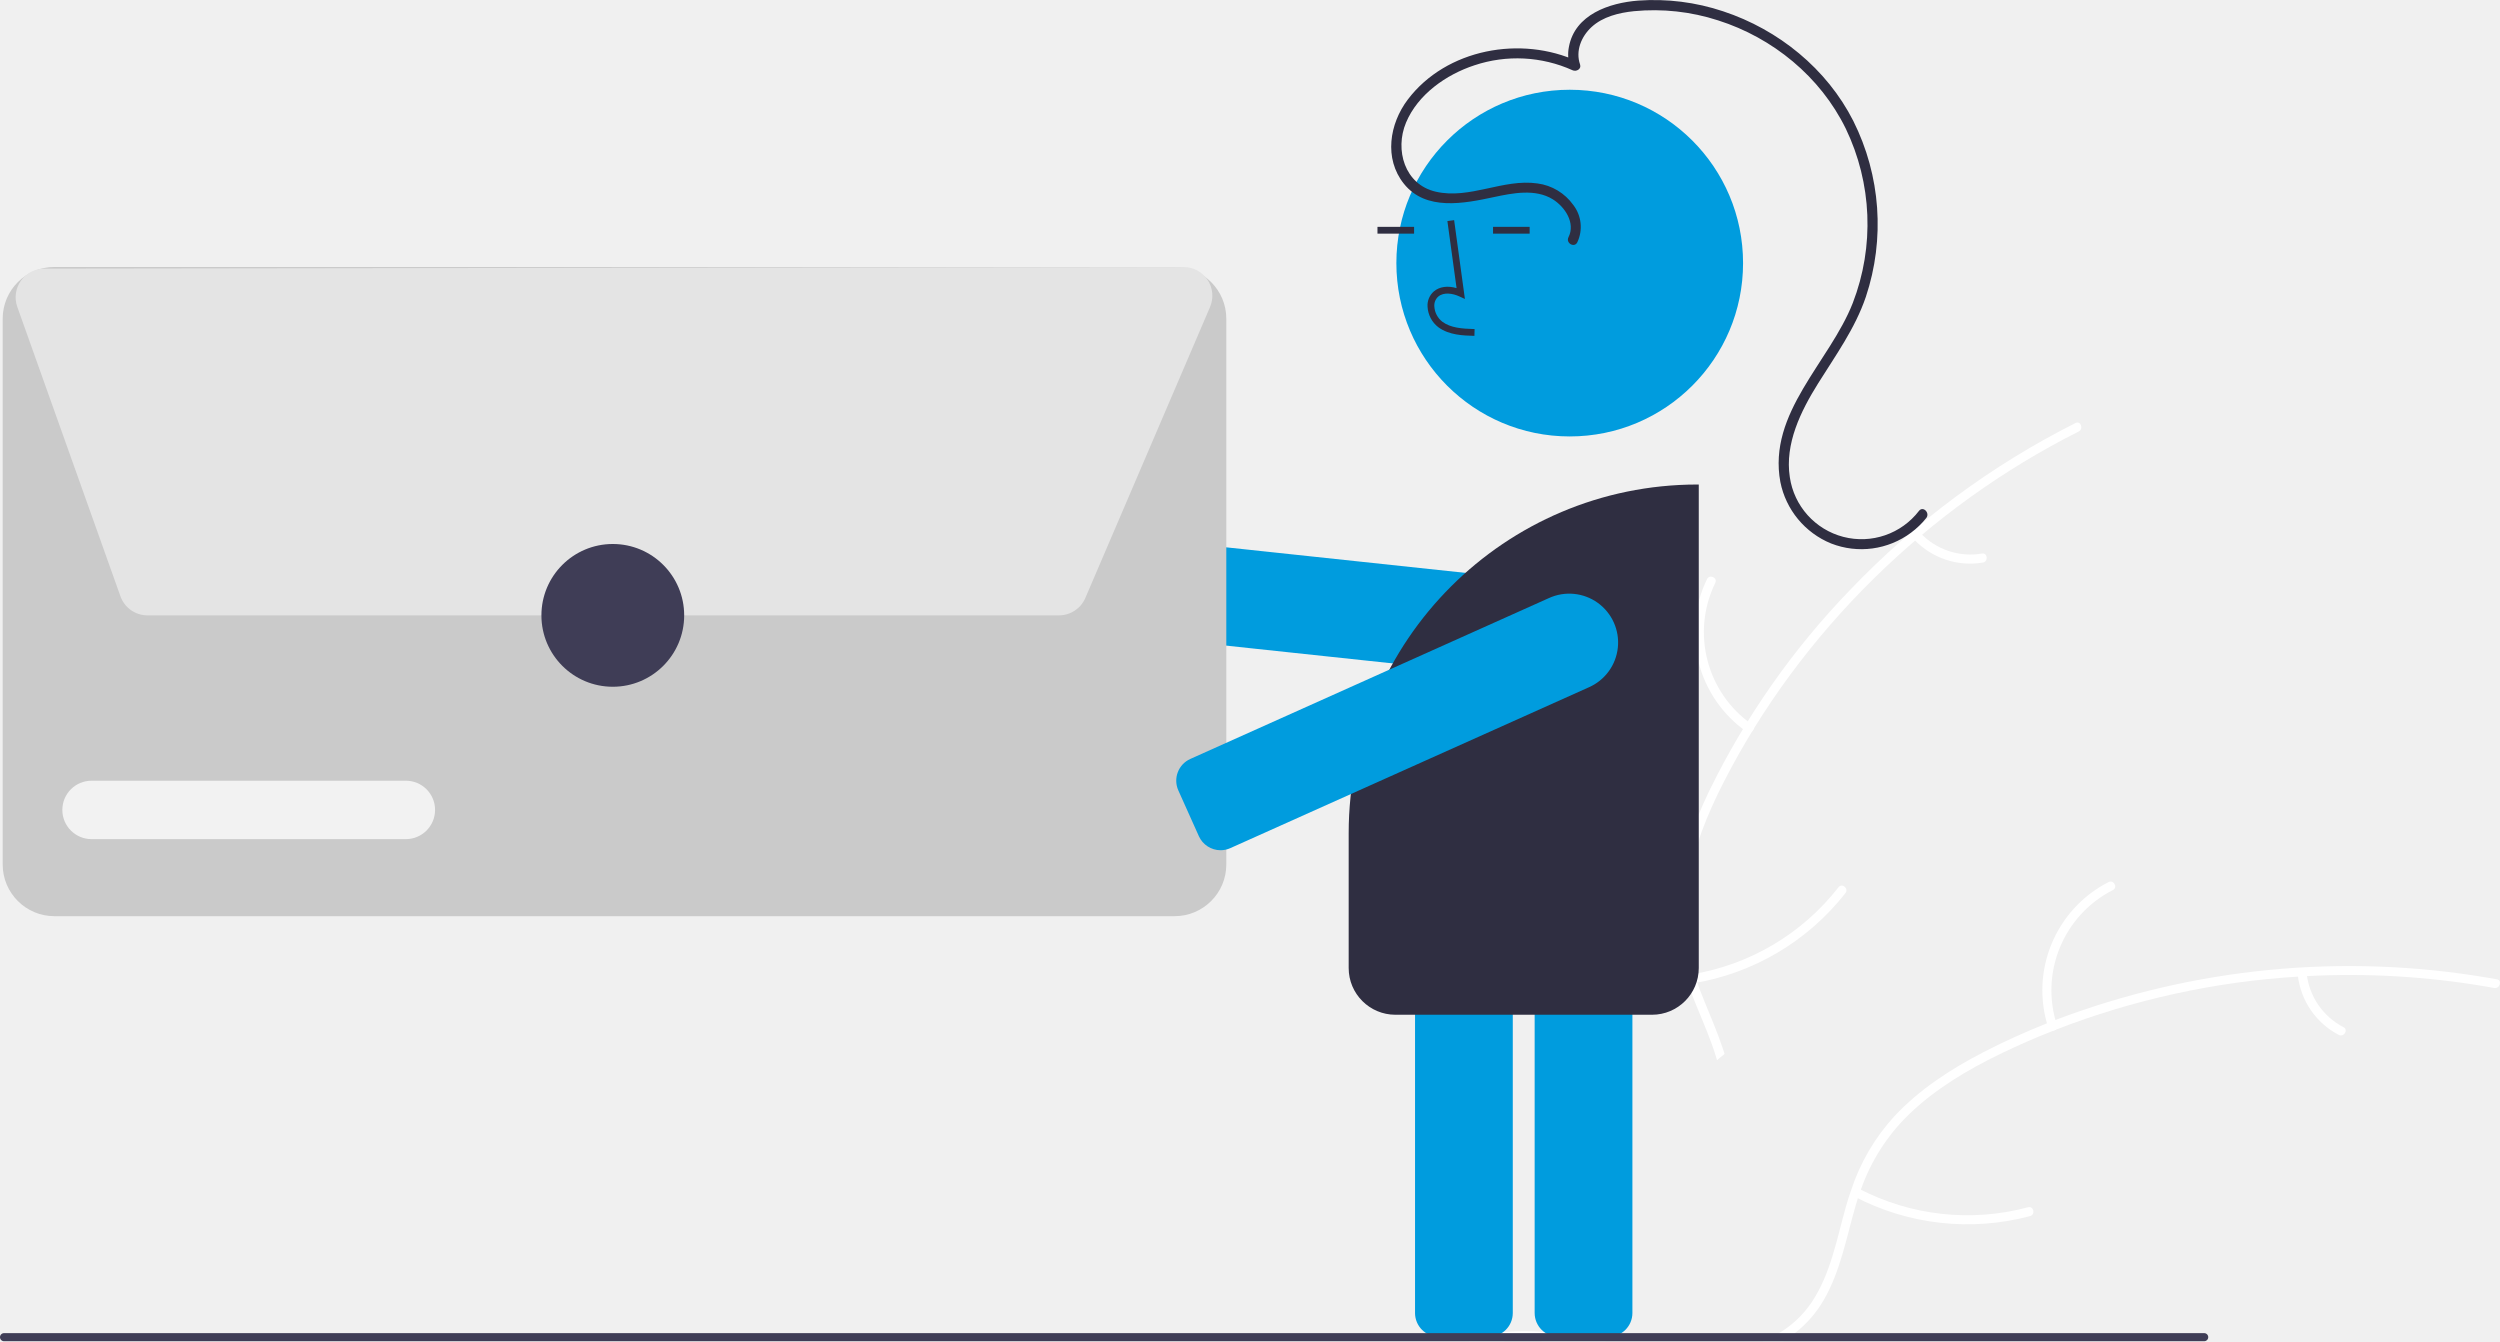
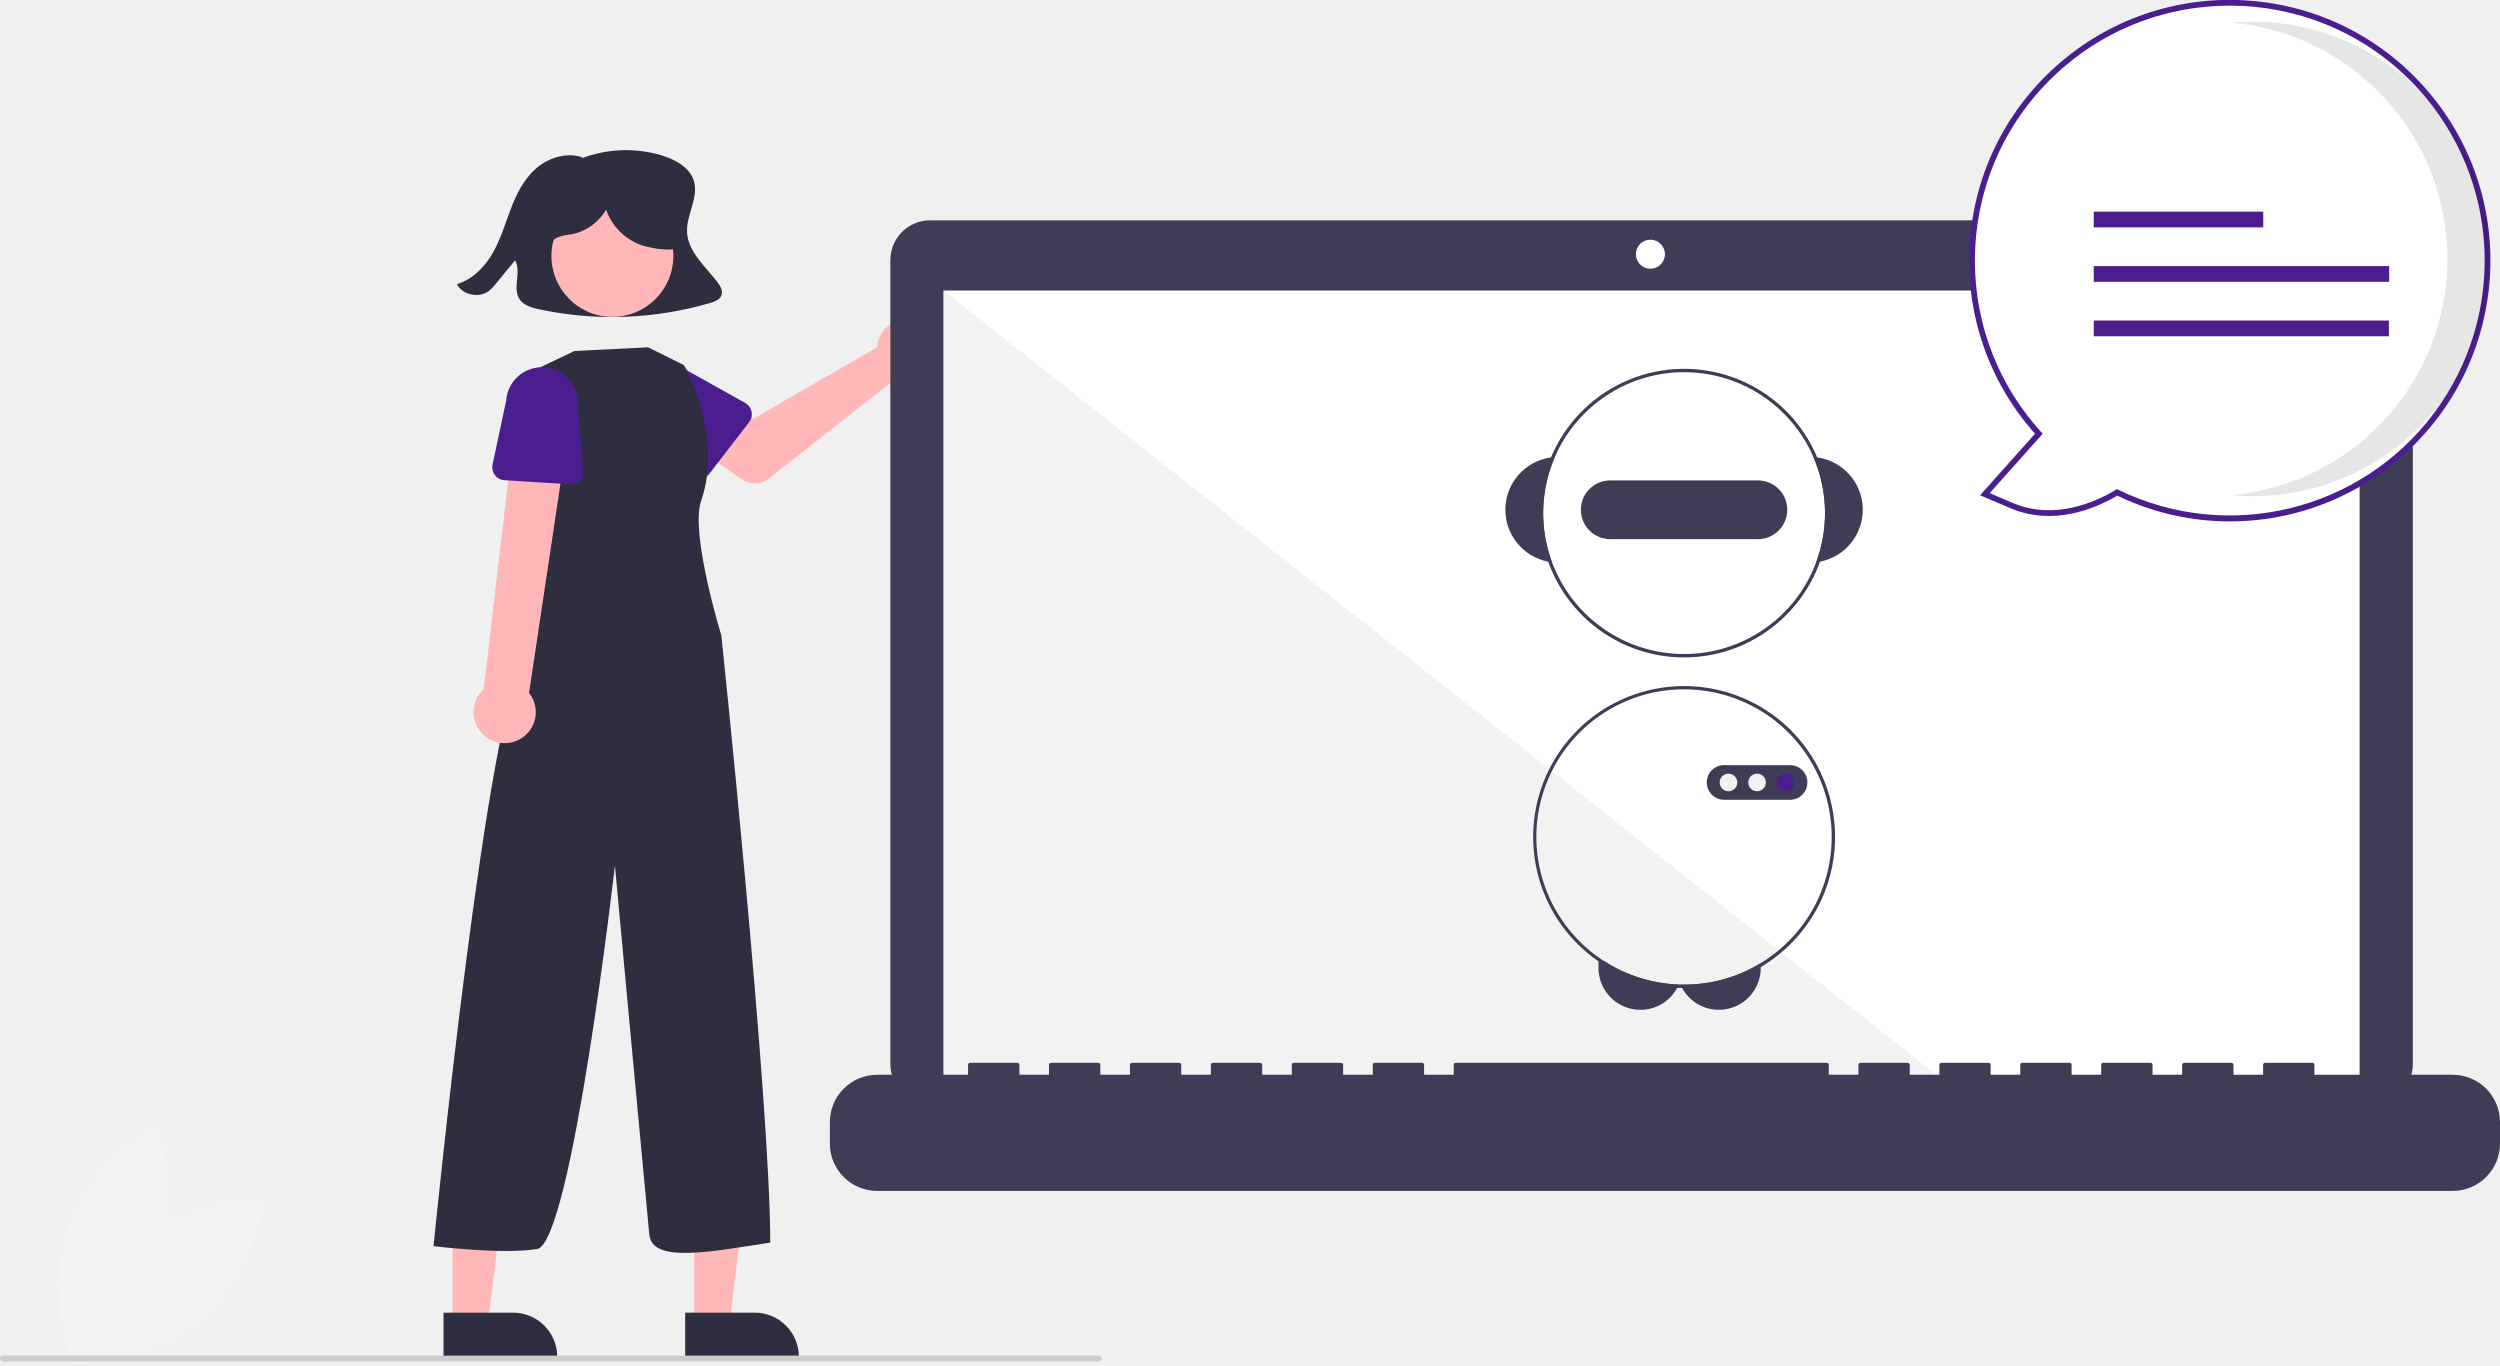
- <svg xmlns="http://www.w3.org/2000/svg" data-name="Layer 1" width="735.52" height="394.618" viewBox="0 0 735.52 394.618">
-   <path d="M843.68,378.389c-.71.79-1.41,1.58-2.1,2.38l-.01.01a270.642,270.642,0,0,0-25.76,34.77c-.6.95-1.19,1.91-1.77,2.87a280.854,280.854,0,0,0-36.5,96.59c-.01.06-.02.11-.03.17q-2.04,11.505-3.08,23.16-.825,9.045-1.02,18.14c-.56,25.38,1.47,53.66-15.04,72.94-6.2,7.24-14.45,12.3-23.47,15.49a72.139,72.139,0,0,1-8.3,2.38H682.48c-.6-.08-1.2-.17-1.81-.26-3.71-.55-7.41-1.16-11.11-1.77l-.21-.03-.53.17-3.22,1.05c0-.1-.01-.2-.01-.3-.01-.18-.02-.37-.02-.55q-.015-.345-.03-.69c-.01-.23-.02-.45-.02-.68-.02-.38-.04-.77-.04-1.16-2.14-59.42,3.94-120.89,32.4-173.02a191.854,191.854,0,0,1,36.65-47.45c29.1-27.41,66.64-45.21,106.11-44.31C841.65,378.309,842.66,378.339,843.68,378.389Z" transform="translate(-232.2402 -252.691)" fill="#f0f0f0" />
-   <path d="M843.793,379.651c-44.286,22.27-81.745,58.832-104.364,103.024-4.89,9.554-9.019,19.672-10.713,30.323-1.694,10.656-.208,20.746,3.595,30.774,3.477,9.167,8.094,18.142,9.282,27.994,1.252,10.385-2.408,20.179-9.165,28.019-8.268,9.592-19.489,15.641-30.667,21.175-12.412,6.145-25.401,12.33-34.074,23.548-1.051,1.359-3.098-.351-2.049-1.708,15.089-19.517,41.424-23.592,59.461-39.415,8.417-7.384,14.659-17.348,14.055-28.887-.528-10.09-5.282-19.349-8.883-28.601-3.78-9.714-5.751-19.513-4.636-29.959,1.141-10.685,4.883-20.986,9.507-30.623a231.244,231.244,0,0,1,41.508-59.166,242.579,242.579,0,0,1,66.235-49.007c1.53-.769,2.427,1.745.907,2.509Z" transform="translate(-232.2402 -252.691)" fill="#fff" />
-   <path d="M746.024,467.924a35.76,35.76,0,0,1-11.568-44.838c.755-1.542,3.186-.441,2.43,1.102A33.113,33.113,0,0,0,747.732,465.874c1.408.982-.308,3.026-1.708,2.049Z" transform="translate(-232.2402 -252.691)" fill="#fff" />
-   <path d="M729.937,539.357a68.925,68.925,0,0,0,43.203-25.624c1.056-1.355,3.103.354,2.049,1.708a71.693,71.693,0,0,1-45.011,26.573c-1.698.273-1.93-2.385-.241-2.657Z" transform="translate(-232.2402 -252.691)" fill="#fff" />
-   <path d="M797.147,409.416a20.242,20.242,0,0,0,18.201,6.137c1.694-.295,1.924,2.364.241,2.657a22.683,22.683,0,0,1-20.15-6.744,1.379,1.379,0,0,1-.171-1.879,1.341,1.341,0,0,1,1.879-.171Z" transform="translate(-232.2402 -252.691)" fill="#fff" />
-   <path d="M966.71,542.279c-1.05.21-2.08.41-3.13.65-.01,0-.03.01-.04.01a267.165,267.165,0,0,0-41.46,12.23l-.01.01c-1.05.38-2.11.79-3.14,1.2h-.01a281.147,281.147,0,0,0-87.25,55.13c-.05.05-.1.09-.15.14-.01.02-.03.03-.04.04-.03.03-.07.06-.1.09a274.075,274.075,0,0,0-28,30.4q-1.065,1.35-2.13,2.73c-.62.79-1.23,1.58-1.85,2.38h-135c.22-.32.47-.65.69-.97,0-.01.01-.01.01-.02.16-.23.32-.45.45-.67.01-.01.02-.02.02-.03.05-.06.1-.13.14-.17.11-.19.24-.35.34-.52a.427.427,0,0,0,.06-.08c2.39-3.36,4.79-6.72,7.25-10.06v-.01a.18.18,0,0,0,.04-.05c.01-.02.01-.02.03-.03,18.79-25.58,39.87-49.81,63.97-70.07.72-.61,1.45-1.24,2.22-1.83a260.743,260.743,0,0,1,34.78-24.42c.01-.01.02-.01.03-.02q10.035-5.82,20.67-10.67a191.587,191.587,0,0,1,57.74-15.79c.07-.01.13-.01.2-.02.05-.01.1-.01.15-.02,39.67-4.3,80.27,4.11,111.17,28.54C965.15,541.009,965.92,541.629,966.71,542.279Z" transform="translate(-232.2402 -252.691)" fill="#f0f0f0" />
-   <path d="M689.75,644.909c4.98.56,9.96,1.46,14.95,2.38h-18.2c-1.94-.16-3.88-.26-5.83-.26a54.108,54.108,0,0,0-6.23.26h-10.04c0,.01-.01.01-.01.02v-.02a1.243,1.243,0,0,1,.7-.97,1.092,1.092,0,0,1,.27-.11c.08-.02.15-.04.23-.06,1.08-.29,2.15-.54,3.23-.75.25-.05.49-.1.74-.14.72-.14,1.44-.25,2.15-.35A71.191,71.191,0,0,1,689.75,644.909Z" transform="translate(-232.2402 -252.691)" fill="#fff" />
-   <path d="M966.04,543.359c-.82-.15-1.64-.29-2.46-.43a238.503,238.503,0,0,0-52.59-3.06q-1.335.06-2.67.15a236.642,236.642,0,0,0-71.23,15.61.031.031,0,0,1-.02.01,7.327,7.327,0,0,0-.73.29h-.01q-7.95,3.12-15.65,6.85c-9.65,4.69-19.04,10.28-26.81,17.77a57.035,57.035,0,0,0-14.15,22.16c-.31.83-.6,1.68-.88,2.53-.21.68-.42,1.36-.62,2.04-2.75,9.41-4.46,19.36-9.45,27.94a33.586,33.586,0,0,1-8.47,9.69,37.302,37.302,0,0,1-3.47,2.38h-5.93a36.095,36.095,0,0,0,4.73-2.38,30.012,30.012,0,0,0,9.55-8.98c5.65-8.37,7.43-18.63,10.13-28.18.46-1.62.95-3.2,1.5-4.76a59.827,59.827,0,0,1,12.83-21.95c7.35-7.85,16.54-13.82,26.03-18.73,6.1-3.15,12.38-6,18.79-8.55.83-.33,1.66-.66,2.5-.98a243.452,243.452,0,0,1,127.4-12.4c.83.13,1.65.28,2.47.43C968.51,541.119,967.71,543.659,966.04,543.359Z" transform="translate(-232.2402 -252.691)" fill="#fff" />
-   <path d="M834.832,554.974A35.76,35.76,0,0,1,852.592,512.209c1.531-.777,2.809,1.565,1.277,2.343a33.113,33.113,0,0,0-16.439,39.814c.532,1.632-2.068,2.23-2.597.608Z" transform="translate(-232.2402 -252.691)" fill="#fff" />
-   <path d="M778.98,602.324a68.925,68.925,0,0,0,49.923,5.552c1.659-.447,2.265,2.151.608,2.597a71.693,71.693,0,0,1-51.938-5.883c-1.52-.804-.105-3.066,1.407-2.266Z" transform="translate(-232.2402 -252.691)" fill="#fff" />
-   <path d="M910.877,539.038a20.242,20.242,0,0,0,10.838,15.858c1.53.785.113,3.046-1.407,2.266a22.683,22.683,0,0,1-12.028-17.516,1.379,1.379,0,0,1,.995-1.603,1.341,1.341,0,0,1,1.603.995Z" transform="translate(-232.2402 -252.691)" fill="#fff" />
-   <path d="M691.287,453.053a14.618,14.618,0,0,1-1.553-.083L574.753,440.693a6.999,6.999,0,0,1-6.217-7.704l1.62-15.173.017.002a7.008,7.008,0,0,1,7.633-5.722l114.981,12.277a14.381,14.381,0,0,1-1.5,28.68Z" transform="translate(-232.2402 -252.691)" fill="#009cde" />
-   <path d="M705.506,645.989H690.747a7.008,7.008,0,0,1-7-7V515.974a7.008,7.008,0,0,1,7-7h14.76a7.008,7.008,0,0,1,7,7V638.989A7.008,7.008,0,0,1,705.506,645.989Z" transform="translate(-232.2402 -252.691)" fill="#009cde" />
-   <path d="M670.314,645.989H655.554a7.008,7.008,0,0,1-7-7V515.974a7.008,7.008,0,0,1,7-7H670.314a7.008,7.008,0,0,1,7,7V638.989A7.008,7.008,0,0,1,670.314,645.989Z" transform="translate(-232.2402 -252.691)" fill="#009cde" />
-   <circle cx="461.823" cy="77.405" r="51" fill="#009cde" />
-   <path d="M666.026,351.505c-3.306-.092-7.42-.207-10.59-2.522a8.133,8.133,0,0,1-3.2-6.073,5.471,5.471,0,0,1,1.86-4.493c1.656-1.399,4.073-1.727,6.678-.961l-2.699-19.726,1.981-.271,3.173,23.19-1.655-.759c-1.918-.88-4.552-1.328-6.188.055a3.515,3.515,0,0,0-1.153,2.896,6.147,6.147,0,0,0,2.381,4.528c2.467,1.802,5.746,2.034,9.466,2.138Z" transform="translate(-232.2402 -252.691)" fill="#2f2e41" />
-   <rect x="405.264" y="66.74" width="10.772" height="2" fill="#2f2e41" />
-   <rect x="439.264" y="66.74" width="10.772" height="2" fill="#2f2e41" />
-   <path d="M577.83,522.239H248.231a15.218,15.218,0,0,1-15.201-15.201V346.44A15.218,15.218,0,0,1,248.231,331.239H577.83a15.218,15.218,0,0,1,15.201,15.201V507.038A15.218,15.218,0,0,1,577.83,522.239Z" transform="translate(-232.2402 -252.691)" fill="#cacaca" />
-   <path d="M543.802,433.739H275.622a8.447,8.447,0,0,1-7.94-5.599L237.329,342.983a8.43,8.43,0,0,1,7.928-11.26l335.229-.468h.012a8.43,8.43,0,0,1,7.748,11.75l-.459-.197.459.197-36.696,85.625A8.419,8.419,0,0,1,543.802,433.739Z" transform="translate(-232.2402 -252.691)" fill="#e4e4e4" />
-   <path d="M351.65,499.567H259.174a8.591,8.591,0,0,1,0-17.183h92.476a8.591,8.591,0,0,1,0,17.183Z" transform="translate(-232.2402 -252.691)" fill="#f2f2f2" />
-   <path d="M718.294,551.239H642.767a13.752,13.752,0,0,1-13.736-13.736V497.739a102.616,102.616,0,0,1,102.5-102.5h.5V537.503A13.752,13.752,0,0,1,718.294,551.239Z" transform="translate(-232.2402 -252.691)" fill="#2f2e41" />
-   <path d="M591.343,502.837a7.017,7.017,0,0,1-6.389-4.139l-6.041-13.466a7.008,7.008,0,0,1,3.522-9.251l105.505-47.33a14.38,14.38,0,1,1,11.771,26.24L594.206,502.22A6.939,6.939,0,0,1,591.343,502.837Z" transform="translate(-232.2402 -252.691)" fill="#009cde" />
-   <path d="M696.289,324a10.578,10.578,0,0,0-1.169-10.998,15.414,15.414,0,0,0-10.549-6.342c-10.092-1.453-19.884,4.738-29.911,2.431-9.172-2.11-12.117-12.301-8.755-20.331,3.471-8.29,11.811-14.129,20.119-16.857a39.705,39.705,0,0,1,28.88,1.457c1.078.501,2.671-.345,2.204-1.694-1.385-3.99.361-8.224,3.354-10.994,3.333-3.086,8.117-4.241,12.514-4.692a61.288,61.288,0,0,1,24.721,2.7c16.128,5.129,30.099,16.575,37.576,31.837A64.652,64.652,0,0,1,777.35,341.821c-6.804,17.399-25.08,32.274-21.314,52.688a24.765,24.765,0,0,0,14.93,18.076,24.407,24.407,0,0,0,23.539-3.192,23.942,23.942,0,0,0,4.449-4.29c1.187-1.497-.922-3.634-2.121-2.121a21.32,21.32,0,0,1-38.013-9.899c-1.514-9.832,3.222-19.42,8.269-27.508,5.186-8.31,10.917-16.192,14.103-25.556a67.704,67.704,0,0,0-3.684-51.725c-7.788-15.375-22.018-26.893-38.297-32.275a64.284,64.284,0,0,0-25.012-3.15c-8.479.66-18.613,4.077-20.375,13.632a11.606,11.606,0,0,0,.389,5.961l2.204-1.694c-16.593-7.718-38.681-3.735-49.993,11.211-5.396,7.13-7.058,17.362-1.163,24.754,6.476,8.121,17.734,5.814,26.493,3.945,5.514-1.176,12.168-2.521,17.292.628,3.58,2.2,6.786,6.963,4.652,11.177-.87,1.718,1.717,3.239,2.59,1.514Z" transform="translate(-232.2402 -252.691)" fill="#2f2e41" />
-   <path d="M881.92,646.099a1.187,1.187,0,0,1-1.19,1.19H233.43a1.19,1.19,0,0,1,0-2.38h647.3A1.187,1.187,0,0,1,881.92,646.099Z" transform="translate(-232.2402 -252.691)" fill="#3f3d56" />
-   <circle cx="180.29" cy="181.048" r="21" fill="#3f3d56" />
+ <svg xmlns="http://www.w3.org/2000/svg" data-name="Layer 1" width="868.98" height="474.67" viewBox="0 0 868.98 474.67">
+   <path d="M212.969,644.948c-18.517,15.79-22.361,41.687-22.361,41.687s26.179.297,44.697-15.493,22.361-41.687,22.361-41.687S231.486,629.158,212.969,644.948Z" transform="translate(-165.5099 -212.6649)" fill="#f2f2f2" />
+   <path d="M221.526,651.23c-7.888,23.022-30.565,36.105-30.565,36.105s-9.889-24.242-2.001-47.263,30.565-36.105,30.565-36.105S229.413,628.208,221.526,651.23Z" transform="translate(-165.5099 -212.6649)" fill="#f2f2f2" />
+   <path d="M414.811,310.625c-4.19-5.429-10.111-10.452-10.486-17.152-.344-6.144,4.238-12.245,2.306-18.123-1.486-4.52-6.387-7.247-11.177-8.691a43.439,43.439,0,0,0-27.916,1.075l.485-.342c-5.452-1.942-11.825.063-16.115,3.776-4.29,3.713-6.839,8.861-8.817,14.019-1.979,5.158-3.511,10.505-6.26,15.341-2.749,4.836-6.958,9.234-12.51,10.905,1.859,3.708,7.67,4.98,11.078,2.425a14.014,14.014,0,0,0,2.331-2.41q3.409-4.146,6.819-8.292c2.339,4.16-1.155,9.901,1.72,13.752,1.482,1.986,4.19,2.74,6.705,3.281a121.277,121.277,0,0,0,59.331-2.201c1.55-.457,3.261-1.086,3.904-2.489C416.951,313.879,415.912,312.053,414.811,310.625Z" transform="translate(-165.5099 -212.6649)" fill="#2f2e41" />
+   <path d="M470.538,331.812a10.527,10.527,0,0,0-.239,1.64l-42.957,24.782L416.9,352.223,405.769,366.796,423.219,379.233a8,8,0,0,0,9.598-.234l44.297-34.946a10.497,10.497,0,1,0-6.576-12.241Z" transform="translate(-165.5099 -212.6649)" fill="#ffb7b7" />
+   <path d="M425.905,359.408l-13.884,17.994a4.5,4.5,0,0,1-6.804.373l-15.717-16.321A12.497,12.497,0,0,1,404.827,341.709l19.713,11.023a4.5,4.5,0,0,1,1.365,6.676Z" transform="translate(-165.5099 -212.6649)" fill="#4b1e8f" />
+   <polygon points="241.288 460.267 253.548 460.266 259.38 412.978 241.286 412.979 241.288 460.267" fill="#ffb7b7" />
+   <path d="M403.67,668.929l24.144-.001h.001a15.387,15.387,0,0,1,15.386,15.386v.5l-39.531.001Z" transform="translate(-165.5099 -212.6649)" fill="#2f2e41" />
+   <polygon points="157.288 460.267 169.548 460.266 175.38 412.978 157.286 412.979 157.288 460.267" fill="#ffb7b7" />
+   <path d="M319.67,668.929l24.144-.001h.001a15.387,15.387,0,0,1,15.386,15.386v.5l-39.531.001Z" transform="translate(-165.5099 -212.6649)" fill="#2f2e41" />
+   <circle cx="378.374" cy="301.628" r="21.188" transform="translate(-128.2503 432.1653) rotate(-83.7356)" fill="#ffb7b7" />
+   <path d="M390.771,333.391l12.482,6.184s13.947,24.237,5.947,47.237c-3.884,11.167,7.053,46.763,7.053,46.763s16.947,161.237,17,211c-21.053,3.237-41.053,7.237-42.053-2.763s-11.947-128.237-11.947-128.237-15.053,131.237-27.053,133.237-36-1-36-1,19.053-192.237,32.053-204.237l2-10-.053-89.763,14.978-7.148Z" transform="translate(-165.5099 -212.6649)" fill="#2f2e41" />
+   <path d="M346.118,469.662a10.743,10.743,0,0,0,3.291-16.14l14.517-96.762-18.966-.91-11.316,96.361a10.801,10.801,0,0,0,12.474,17.451Z" transform="translate(-165.5099 -212.6649)" fill="#ffb7b7" />
+   <path d="M363.514,381.004l-22.682-1.432a4.5,4.5,0,0,1-4.118-5.429l4.726-22.16a12.497,12.497,0,0,1,24.94,1.648l1.901,22.505a4.5,4.5,0,0,1-4.768,4.868Z" transform="translate(-165.5099 -212.6649)" fill="#4b1e8f" />
+   <path d="M990.396,289.249H488.802a13.806,13.806,0,0,0-13.806,13.806V582.534a13.806,13.806,0,0,0,13.806,13.806H990.396a13.806,13.806,0,0,0,13.806-13.806V303.055a13.806,13.806,0,0,0-13.806-13.806Z" transform="translate(-165.5099 -212.6649)" fill="#3f3d56" />
+   <rect x="327.996" y="100.983" width="492.186" height="277.644" fill="#fff" />
+   <circle cx="573.668" cy="88.363" r="5.048" fill="#fff" />
+   <polygon points="679.425 378.627 327.996 378.627 327.996 100.983 679.425 378.627" fill="#f2f2f2" style="isolation:isolate" />
+   <path d="M1018.021,586.244H969.987v-3.461a.686.686,0,0,0-.686-.686h-16.469a.686.686,0,0,0-.686.686v3.461H941.853v-3.461a.686.686,0,0,0-.686-.686H924.698a.686.686,0,0,0-.686.686h0v3.461h-10.293v-3.461a.686.686,0,0,0-.686-.686H896.563a.686.686,0,0,0-.686.686h0v3.461h-10.293v-3.461a.686.686,0,0,0-.686-.686H868.429a.686.686,0,0,0-.686.686v3.461h-10.293v-3.461a.686.686,0,0,0-.686-.686H840.295a.686.686,0,0,0-.686.686h0v3.461H829.316v-3.461a.686.686,0,0,0-.686-.686H812.16a.686.686,0,0,0-.686.686h0v3.461h-10.293v-3.461a.686.686,0,0,0-.686-.686H671.489a.686.686,0,0,0-.686.686h0v3.461H660.51v-3.461a.686.686,0,0,0-.686-.686H643.355a.686.686,0,0,0-.686.686h0v3.461H632.375v-3.461a.686.686,0,0,0-.686-.686H615.22a.686.686,0,0,0-.686.686h0v3.461H604.241v-3.461a.686.686,0,0,0-.686-.686H587.086a.686.686,0,0,0-.686.686h0v3.461h-10.293v-3.461a.686.686,0,0,0-.686-.686H558.952a.686.686,0,0,0-.686.686h0v3.461H547.972v-3.461a.686.686,0,0,0-.686-.686H530.817a.686.686,0,0,0-.686.686v3.461h-10.293v-3.461a.686.686,0,0,0-.686-.686H502.683a.686.686,0,0,0-.686.686h0v3.461H470.431a16.469,16.469,0,0,0-16.469,16.469v7.447a16.469,16.469,0,0,0,16.469,16.469h547.59a16.469,16.469,0,0,0,16.469-16.469V602.712A16.469,16.469,0,0,0,1018.021,586.244Z" transform="translate(-165.5099 -212.6649)" fill="#3f3d56" />
+   <path d="M749.066,554.886a12.089,12.089,0,0,1-.554,1.143,14.627,14.627,0,0,1-4.433,4.987,14.564,14.564,0,0,1-22.946-11.911V546.755h1.995A50.942,50.942,0,0,0,749.066,554.886Z" transform="translate(-165.5099 -212.6649)" fill="#3f3d56" />
+   <path d="M777.53,547.443v1.662a14.559,14.559,0,0,1-27.344,6.97,12.16,12.16,0,0,1-.577-1.172c.426.012.846.018,1.272.018A51.018,51.018,0,0,0,777.53,547.443Z" transform="translate(-165.5099 -212.6649)" fill="#3f3d56" />
+   <path d="M797.152,371.656c-.437-.064-.881-.105-1.324-.134a48.982,48.982,0,0,1,.974,36.577c.443-.052.881-.122,1.318-.204a18.374,18.374,0,0,0-.968-36.239Z" transform="translate(-165.5099 -212.6649)" fill="#3f3d56" />
+   <path d="M705.933,371.522c-.443.029-.887.07-1.324.134a18.374,18.374,0,0,0-.968,36.239c.437.082.875.152,1.318.204a48.986,48.986,0,0,1,.974-36.577Z" transform="translate(-165.5099 -212.6649)" fill="#3f3d56" />
+   <path d="M797.152,371.656a50.156,50.156,0,1,0,3.891,19.365A50.228,50.228,0,0,0,797.152,371.656Zm-.35,36.443a48.982,48.982,0,1,1,3.074-17.078A49.067,49.067,0,0,1,796.802,408.099Z" transform="translate(-165.5099 -212.6649)" fill="#3f3d56" />
+   <path d="M776.545,379.647H725.216a10.207,10.207,0,0,0,0,20.415h51.328a10.207,10.207,0,0,0,0-20.415Z" transform="translate(-165.5099 -212.6649)" fill="#3f3d56" />
+   <path d="M796.802,478.185q-.28-.516-.578-1.015c-.006-.012-.012-.018-.017-.029a52.474,52.474,0,1,0-47.694,78.888c.554.029,1.114.047,1.674.047.234.012.461.012.694.012a52.108,52.108,0,0,0,26.65-7.285A52.843,52.843,0,0,0,797.91,526.9c.006-.012.012-.018.017-.029.175-.35.344-.706.513-1.067a52.419,52.419,0,0,0-1.639-47.619Zm.502,47.298q-.254.543-.525,1.067a51.686,51.686,0,0,1-19.248,20.893,51.018,51.018,0,0,1-26.65,7.478c-.426,0-.846-.006-1.272-.018q-.271,0-.543-.017a51.326,51.326,0,1,1,45.974-77.418c.006.012.012.017.017.029.204.332.402.671.589,1.009a51.263,51.263,0,0,1,1.656,46.977Z" transform="translate(-165.5099 -212.6649)" fill="#3f3d56" />
+   <path d="M791.226,479.737A6.067,6.067,0,0,0,787.726,478.611H764.786a6.025,6.025,0,1,0,0,12.05H787.726a5.959,5.959,0,0,0,1.219-.122,6.619,6.619,0,0,0,1.167-.367,6.023,6.023,0,0,0,1.114-10.435Z" transform="translate(-165.5099 -212.6649)" fill="#3f3d56" />
+   <circle cx="600.803" cy="271.971" r="3.059" fill="#f1f1f1" />
+   <circle cx="610.745" cy="271.971" r="3.059" fill="#f1f1f1" />
+   <circle cx="620.686" cy="271.971" r="3.059" fill="#4b1e8f" />
+   <path d="M901.407,383.818c-7.955,4.771-22.128,10.749-36.611,4.605l-9.362-3.971,18.761-21.031a89.602,89.602,0,1,1,27.212,20.397Z" transform="translate(-165.5099 -212.6649)" fill="#fff" />
+   <path d="M901.456,384.952c-7.644,4.488-22.205,10.69-37.051,4.392l-10.647-4.516,19.094-21.404a90.602,90.602,0,1,1,128.58,6.914h0a90.198,90.198,0,0,1-99.977,14.614Zm104.74-141.25A88.602,88.602,0,1,0,874.935,362.749l.604.666-18.431,20.661L865.186,387.503c14.338,6.082,28.525-.236,35.706-4.542l.464-.279.487.237a88.602,88.602,0,0,0,104.352-139.216Z" transform="translate(-165.5099 -212.6649)" fill="#4b1e8f" />
+   <path d="M1016.209,302.667a82.46,82.46,0,0,0-75.168-82.132c2.402-.21,4.831-.324,7.288-.324a82.456,82.456,0,0,1,0,164.913c-2.453,0-4.878-.115-7.276-.325A82.46,82.46,0,0,0,1016.209,302.667Z" transform="translate(-165.5099 -212.6649)" opacity="0.1" style="isolation:isolate" />
+   <rect x="727.772" y="73.559" width="58.92" height="5.472" fill="#4b1e8f" />
+   <rect x="727.772" y="92.487" width="102.692" height="5.472" fill="#4b1e8f" />
+   <rect x="727.772" y="111.415" width="102.591" height="5.472" fill="#4b1e8f" />
+   <path d="M547.51,685.859h-381a1,1,0,0,1,0-2h381a1,1,0,0,1,0,2Z" transform="translate(-165.5099 -212.6649)" fill="#cbcbcb" />
+   <path d="M400.58,287.855c-.826-3.745-3.507-6.849-6.597-9.121a27.017,27.017,0,0,0-34.537,2.1,17.649,17.649,0,0,0-5.334,8.549,10.486,10.486,0,0,0,2.235,9.548l.423.265c-.384-1.628.881-3.255,2.392-3.973a19.11,19.11,0,0,1,4.878-1.094,17.935,17.935,0,0,0,12.157-8.578,20.254,20.254,0,0,0,11.607,12.097c2.8,1.095,10.492,2.601,13.158,1.211C404.363,297.086,401.406,291.601,400.58,287.855Z" transform="translate(-165.5099 -212.6649)" fill="#2f2e41" />
</svg>
